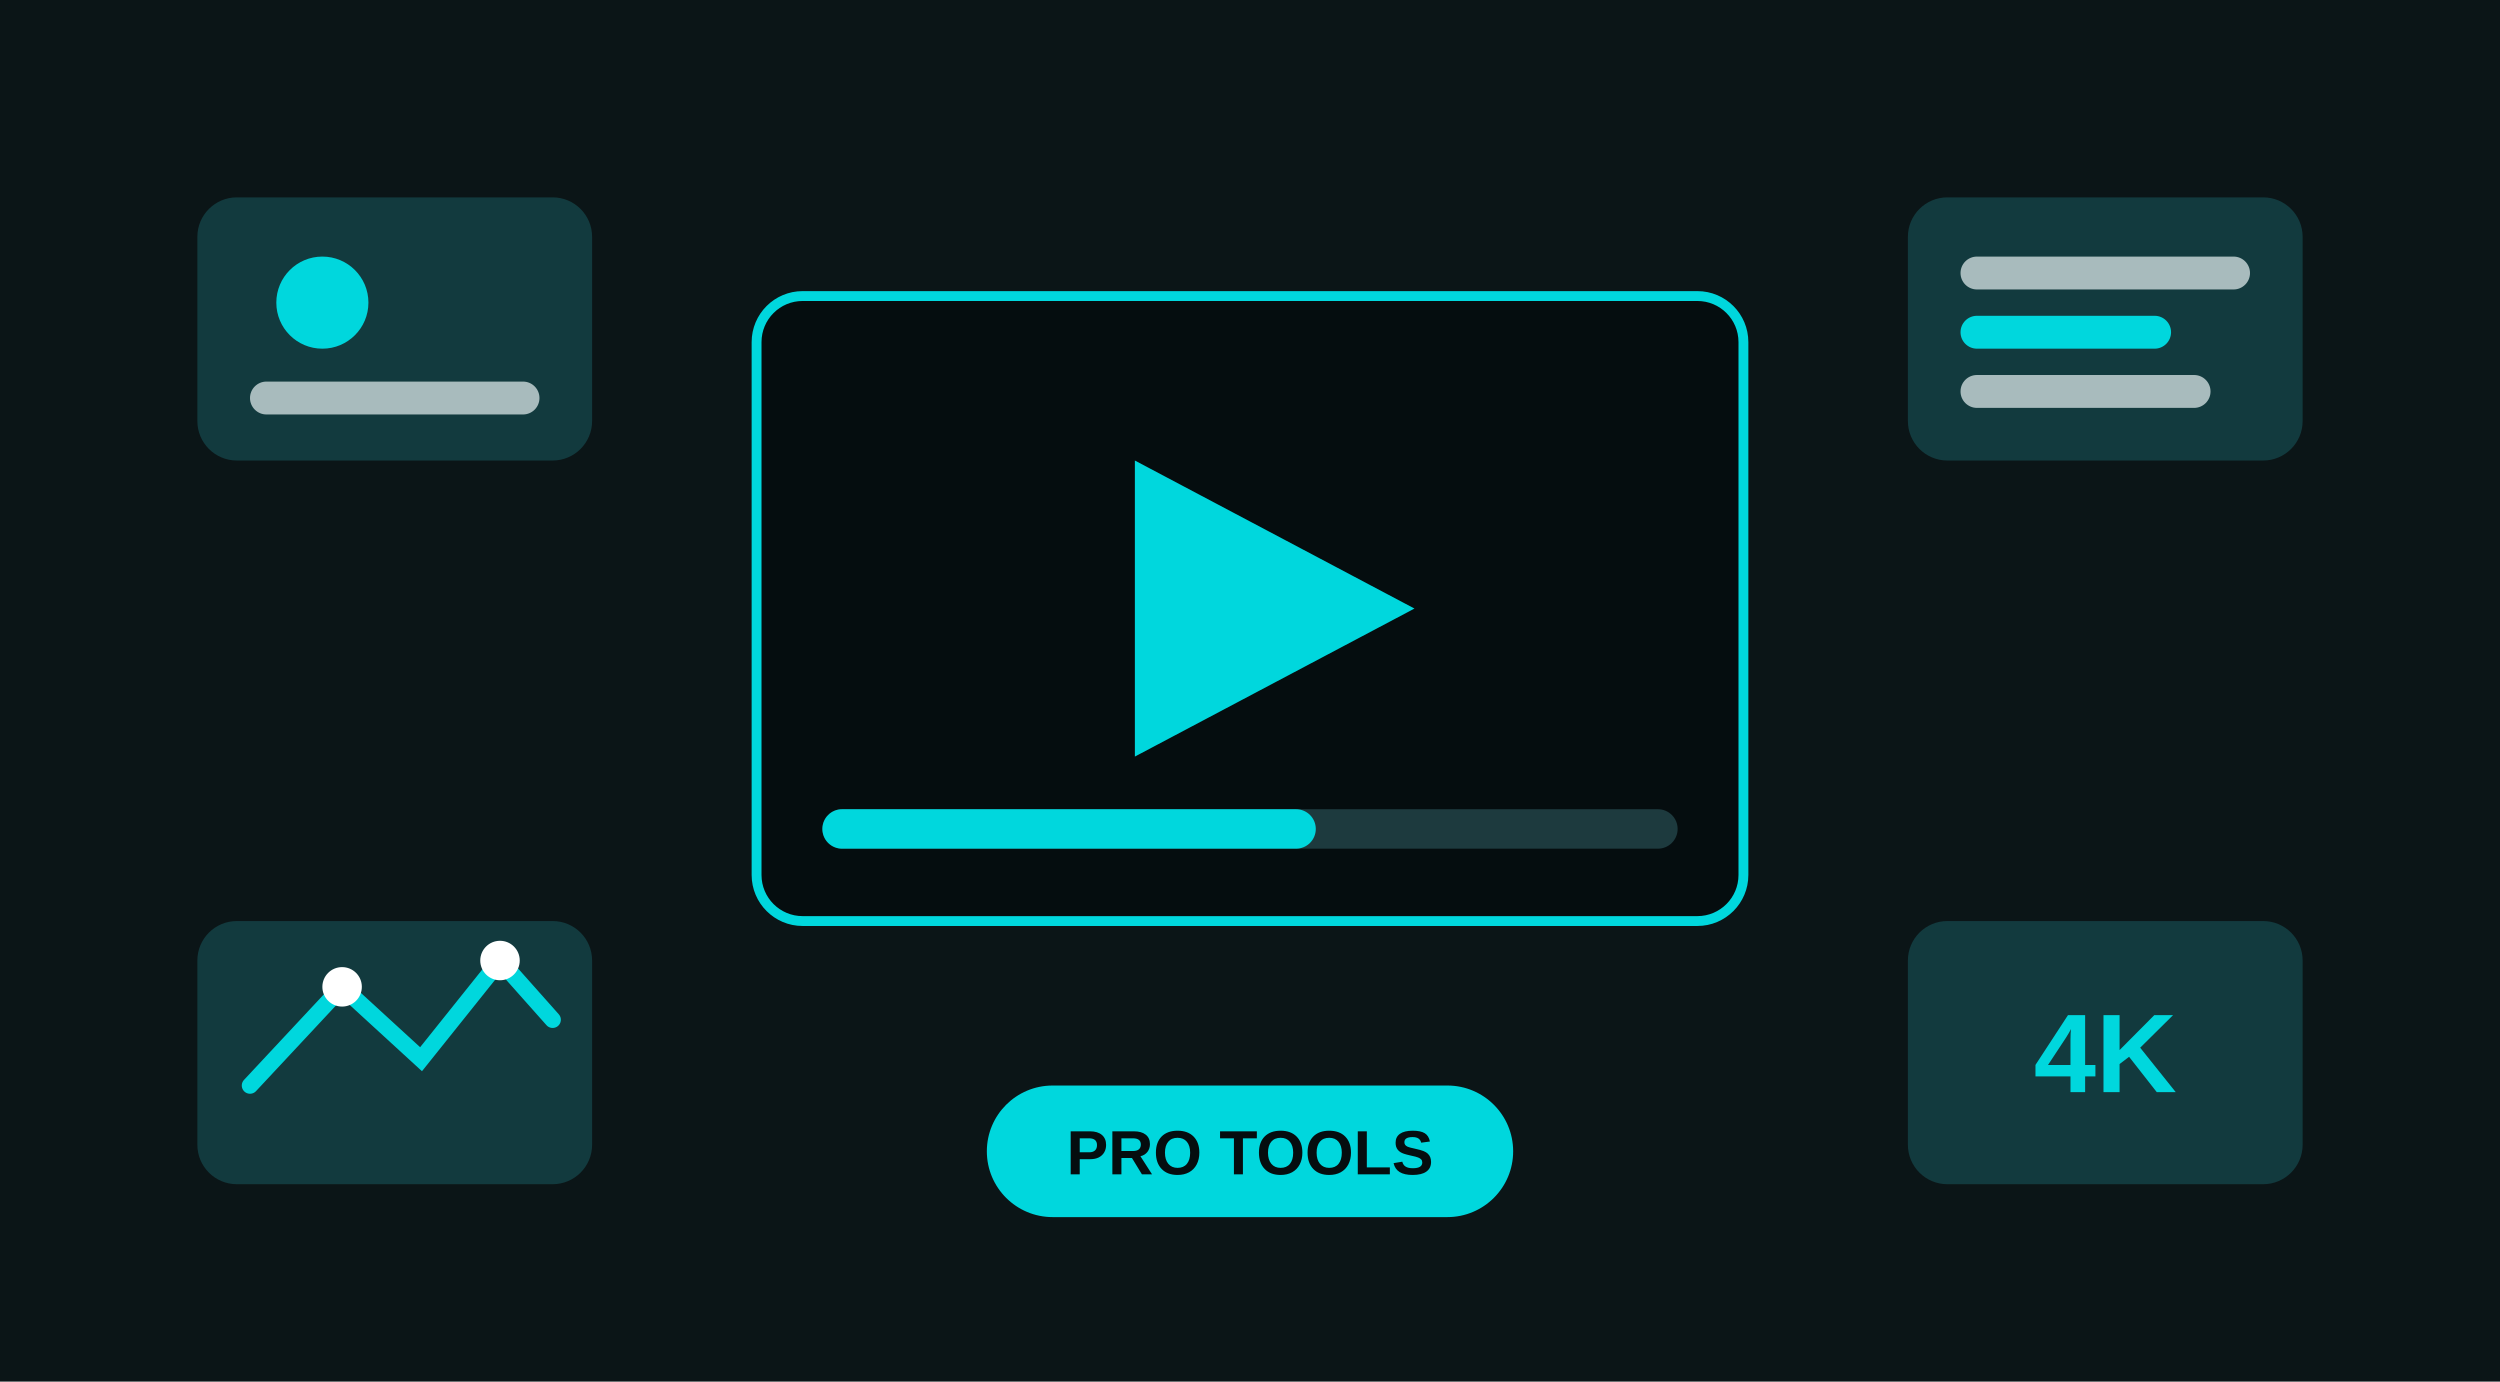
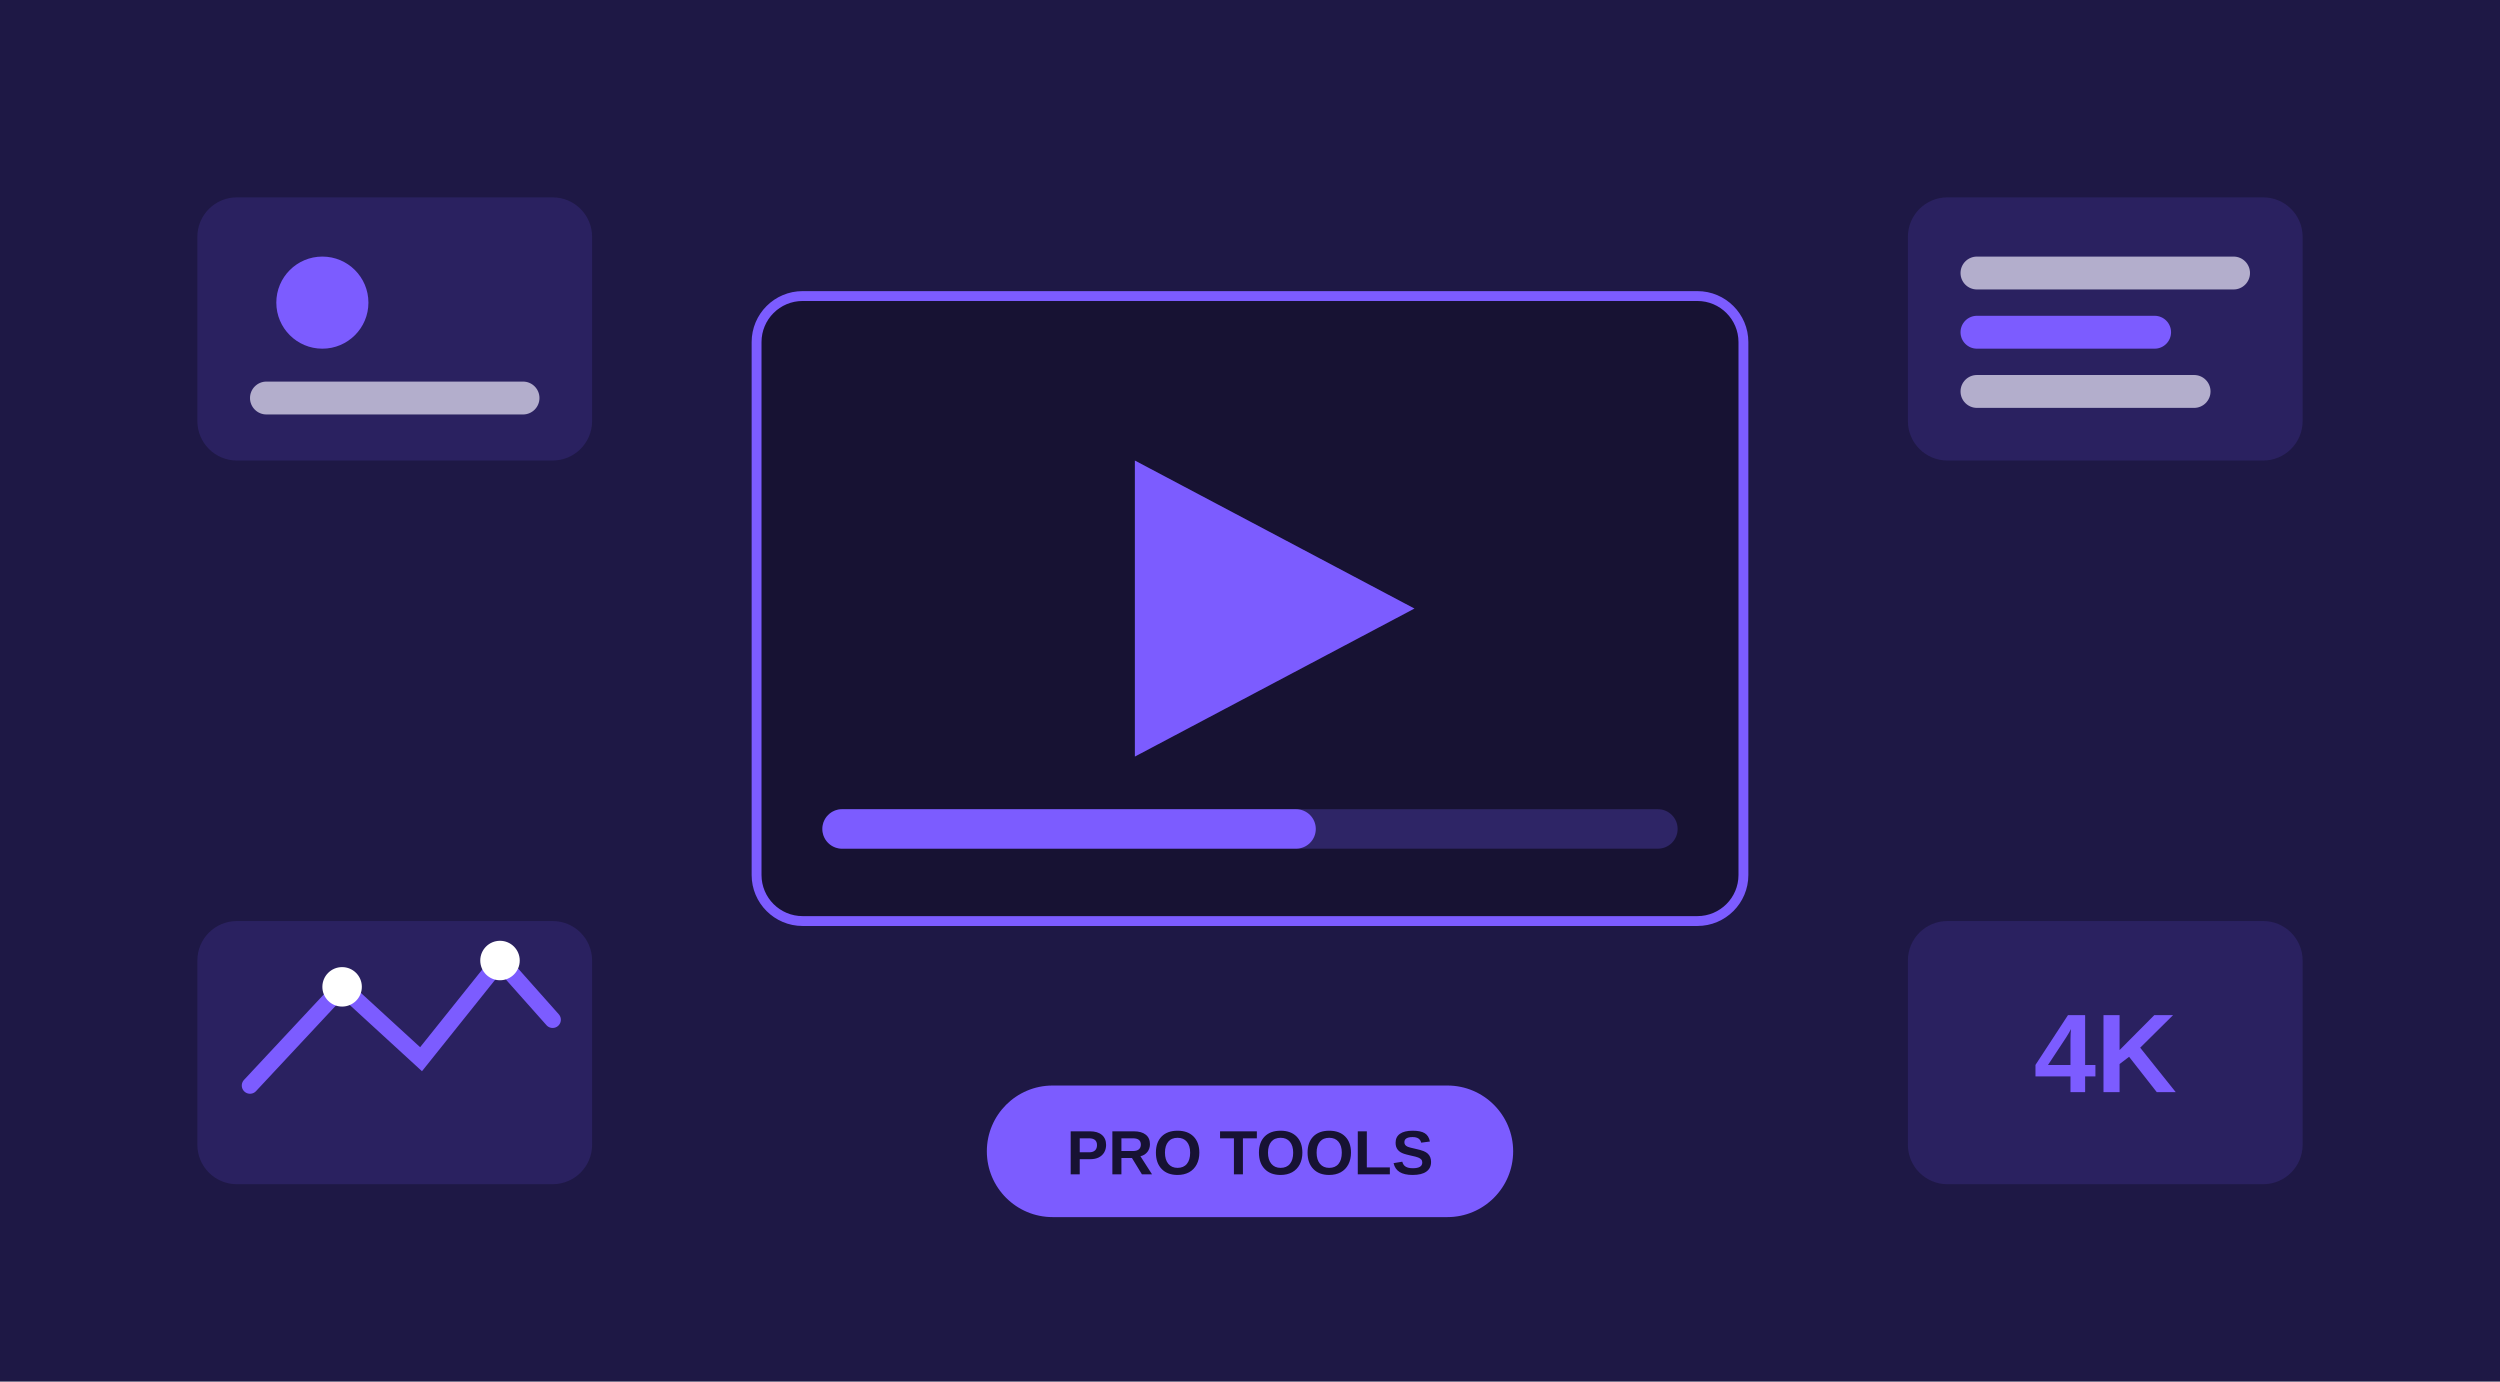
<svg xmlns="http://www.w3.org/2000/svg" width="760" height="420" viewBox="0 0 760 420" role="img" aria-label="Simple illustration of editing feature tiles around a video frame">
-   <rect width="760" height="420" fill="#0b1517" />
-   <rect x="230" y="90" width="300" height="190" rx="14" fill="#050d0f" stroke="#00d7dd" stroke-width="3" />
-   <polygon points="345,140 345,230 430,185" fill="#00d7dd" />
-   <rect x="250" y="246" width="260" height="12" rx="6" fill="#1d3a3e" />
-   <rect x="250" y="246" width="150" height="12" rx="6" fill="#00d7dd" />
-   <rect x="60" y="60" width="120" height="80" rx="12" fill="#123a3e" />
-   <circle cx="98" cy="92" r="14" fill="#00d7dd" />
-   <rect x="76" y="116" width="88" height="10" rx="5" fill="#e8f2f3" opacity="0.7" />
-   <rect x="580" y="60" width="120" height="80" rx="12" fill="#123a3e" />
-   <rect x="596" y="78" width="88" height="10" rx="5" fill="#e8f2f3" opacity="0.7" />
-   <rect x="596" y="96" width="64" height="10" rx="5" fill="#00d7dd" />
-   <rect x="596" y="114" width="76" height="10" rx="5" fill="#e8f2f3" opacity="0.7" />
-   <rect x="60" y="280" width="120" height="80" rx="12" fill="#123a3e" />
-   <polyline points="76,330 104,300 128,322 152,292 168,310" fill="none" stroke="#00d7dd" stroke-width="5" stroke-linecap="round" />
+   <rect width="760" height="420" fill="#1e1845" />
+   <rect x="230" y="90" width="300" height="190" rx="14" fill="#171233" stroke="#7c5cff" stroke-width="3" />
+   <polygon points="345,140 345,230 430,185" fill="#7c5cff" />
+   <rect x="250" y="246" width="260" height="12" rx="6" fill="#2e2566" />
+   <rect x="250" y="246" width="150" height="12" rx="6" fill="#7c5cff" />
+   <rect x="60" y="60" width="120" height="80" rx="12" fill="#2a2160" />
+   <circle cx="98" cy="92" r="14" fill="#7c5cff" />
+   <rect x="76" y="116" width="88" height="10" rx="5" fill="#ece9f9" opacity="0.7" />
+   <rect x="580" y="60" width="120" height="80" rx="12" fill="#2a2160" />
+   <rect x="596" y="78" width="88" height="10" rx="5" fill="#ece9f9" opacity="0.7" />
+   <rect x="596" y="96" width="64" height="10" rx="5" fill="#7c5cff" />
+   <rect x="596" y="114" width="76" height="10" rx="5" fill="#ece9f9" opacity="0.7" />
+   <rect x="60" y="280" width="120" height="80" rx="12" fill="#2a2160" />
+   <polyline points="76,330 104,300 128,322 152,292 168,310" fill="none" stroke="#7c5cff" stroke-width="5" stroke-linecap="round" />
  <circle cx="104" cy="300" r="6" fill="#ffffff" />
  <circle cx="152" cy="292" r="6" fill="#ffffff" />
-   <rect x="580" y="280" width="120" height="80" rx="12" fill="#123a3e" />
-   <text x="640" y="332" font-family="Arial, sans-serif" font-size="34" font-weight="bold" fill="#00d7dd" text-anchor="middle">4K</text>
-   <rect x="300" y="330" width="160" height="40" rx="20" fill="#00d7dd" />
-   <text x="380" y="357" font-family="Arial, sans-serif" font-size="19" font-weight="bold" fill="#050d0f" text-anchor="middle">PRO TOOLS</text>
+   <rect x="580" y="280" width="120" height="80" rx="12" fill="#2a2160" />
+   <text x="640" y="332" font-family="Arial, sans-serif" font-size="34" font-weight="bold" fill="#7c5cff" text-anchor="middle">4K</text>
+   <rect x="300" y="330" width="160" height="40" rx="20" fill="#7c5cff" />
+   <text x="380" y="357" font-family="Arial, sans-serif" font-size="19" font-weight="bold" fill="#171233" text-anchor="middle">PRO TOOLS</text>
</svg>
